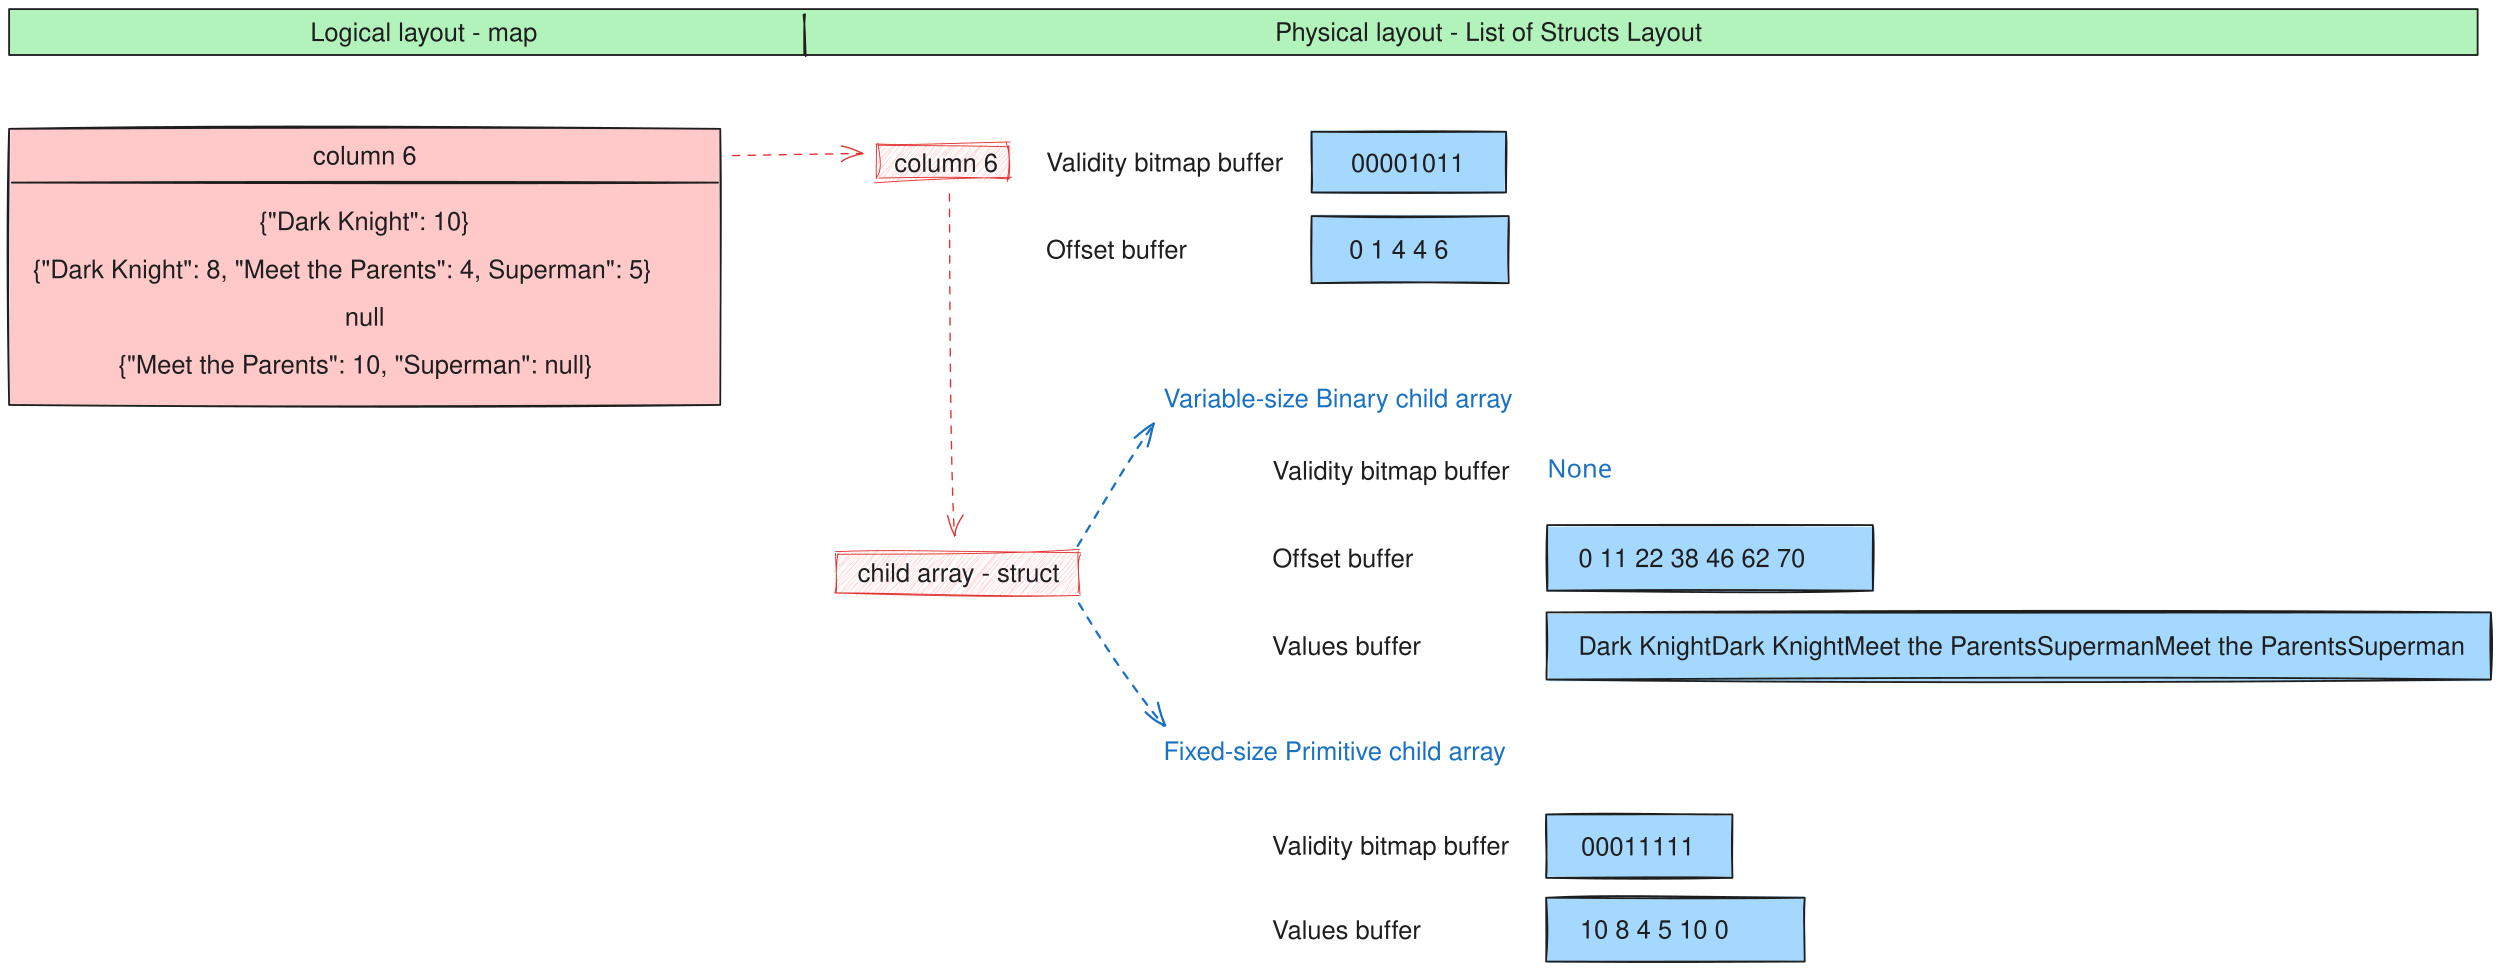
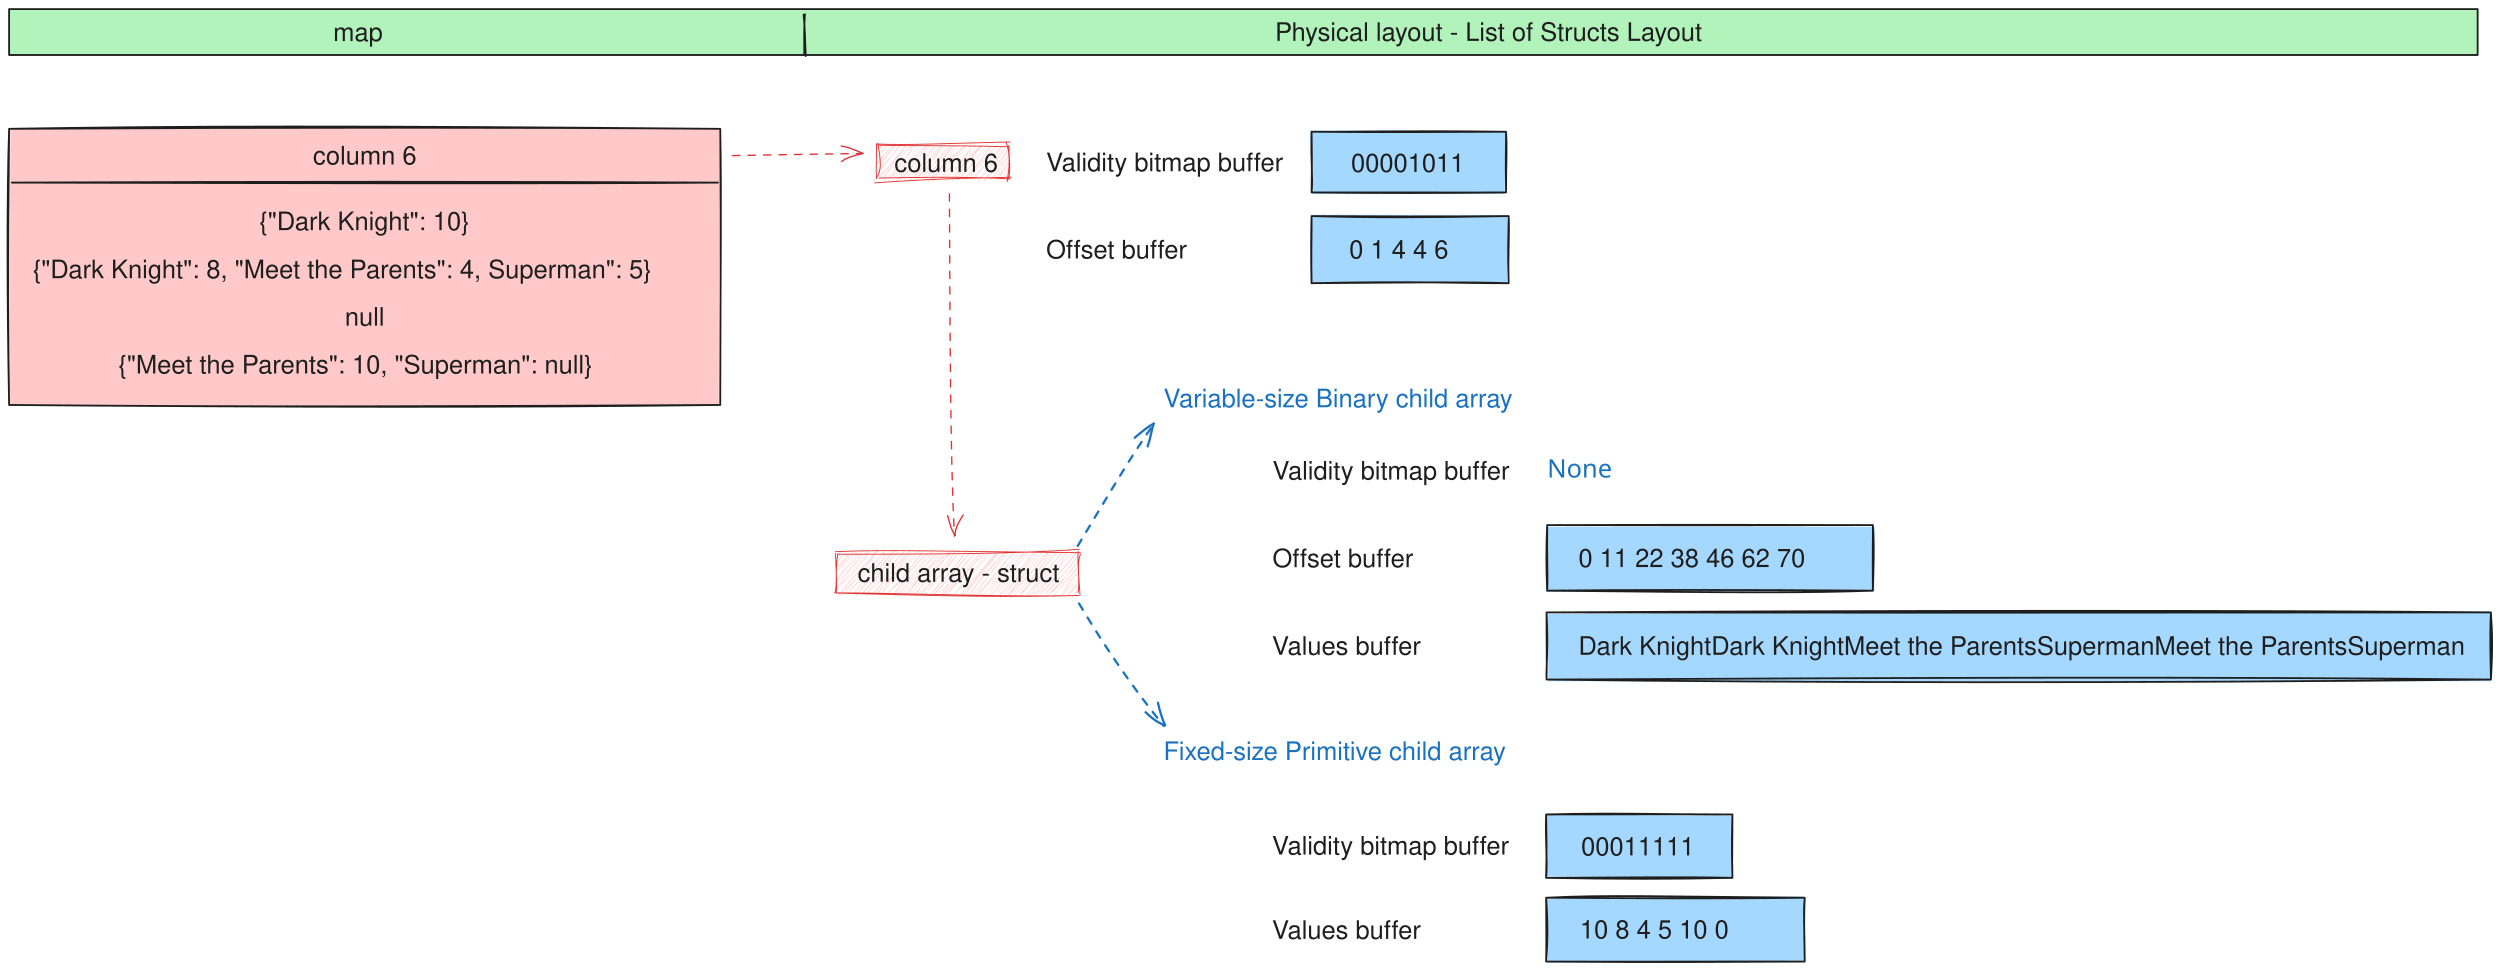
<svg xmlns="http://www.w3.org/2000/svg" version="1.1" viewBox="0 0 2745.173 1065.866" width="2745.173" height="1065.866">
  <defs>
    <style class="style-fonts">
      @font-face {
        font-family: "Virgil";
        src: url("https://excalidraw.com/Virgil.woff2");
      }
      @font-face {
        font-family: "Cascadia";
        src: url("https://excalidraw.com/Cascadia.woff2");
      }
      @font-face {
        font-family: "Assistant";
        src: url("https://excalidraw.com/Assistant-Regular.woff2");
      }
    </style>
  </defs>
  <g stroke-linecap="round" transform="translate(10 141.4817) rotate(0 390.4353 151.5926)">
    <path d="M1.33 -1.19 L779.75 -0.52 L779.26 303.69 L0.45 304.39" stroke="none" stroke-width="0" fill="#ffc9c9" />
    <path d="M0 0 C188.12 -3.2, 377.82 -3.58, 780.87 0 M0 0 C289.4 -1.64, 578.94 -1.66, 780.87 0 M780.87 0 C782.45 79.5, 780.98 157.21, 780.87 303.19 M780.87 0 C781.67 119.15, 781.12 237.46, 780.87 303.19 M780.87 303.19 C521.07 304.62, 261.58 305.7, 0 303.19 M780.87 303.19 C548.07 306.12, 314.71 305.72, 0 303.19 M0 303.19 C-1.02 235.6, -1.74 167.3, 0 0 M0 303.19 C-2.22 187.17, -2.4 71.04, 0 0" stroke="#1e1e1e" stroke-width="2" fill="none" />
  </g>
  <g stroke-linecap="round" transform="translate(10 10) rotate(0 1355.312 25.19432)">
    <path d="M0 0 L2710.62 0 L2710.62 50.39 L0 50.39" stroke="none" stroke-width="0" fill="#b2f2bb" />
    <path d="M0 0 C1035.52 0, 2071.03 0, 2710.62 0 M0 0 C753.72 0, 1507.44 0, 2710.62 0 M2710.62 0 C2710.62 19.37, 2710.62 38.75, 2710.62 50.39 M2710.62 0 C2710.62 16.87, 2710.62 33.74, 2710.62 50.39 M2710.62 50.39 C2039.89 50.39, 1369.15 50.39, 0 50.39 M2710.62 50.39 C1798.77 50.39, 886.92 50.39, 0 50.39 M0 50.39 C0 38.4, 0 26.42, 0 0 M0 50.39 C0 30.74, 0 11.09, 0 0" stroke="#1e1e1e" stroke-width="2" fill="none" />
  </g>
-   <g transform="translate(340.8583 19.34822) rotate(0 125.2891 16.1)">
-     <text x="0" y="25.761" font-family="Helvetica, Segoe UI Emoji" font-size="28px" fill="#1e1e1e" text-anchor="start" style="white-space: pre;" direction="ltr" dominant-baseline="alphabetic">Logical layout - map</text>
+   <g transform="translate(365.8583 19.34822) rotate(0 27.23438 16.1)">
+     <text x="0" y="25.761" font-family="Helvetica, Segoe UI Emoji" font-size="28px" fill="#1e1e1e" text-anchor="start" style="white-space: pre;" direction="ltr" dominant-baseline="alphabetic">map</text>
  </g>
  <g transform="translate(1400.113 19.09432) rotate(0 236.5508 16.1)">
    <text x="0" y="25.761" font-family="Helvetica, Segoe UI Emoji" font-size="28px" fill="#1e1e1e" text-anchor="start" style="white-space: pre;" direction="ltr" dominant-baseline="alphabetic">Physical layout - List of Structs Layout</text>
  </g>
  <g stroke-linecap="round">
    <g transform="translate(13 200.495) rotate(0 387.6915 0)">
      <path d="M0 0 C303.52 0.62, 607.47 1.5, 775.38 0 M0 0 C277.88 -1.16, 554.88 -1.16, 775.38 0" stroke="#1e1e1e" stroke-width="2" fill="none" />
    </g>
  </g>
  <mask />
  <g transform="translate(343.6287 154.8012) rotate(0 56.9 16.1)">
    <text x="0" y="25.761" font-family="Helvetica, Segoe UI Emoji" font-size="28px" fill="#1e1e1e" text-anchor="start" style="white-space: pre;" direction="ltr" dominant-baseline="alphabetic">column 6</text>
  </g>
  <g transform="translate(284.6482 226.9582) rotate(0 115.525 16.1)">
    <text x="0" y="25.761" font-family="Helvetica, Segoe UI Emoji" font-size="28px" fill="#1e1e1e" text-anchor="start" style="white-space: pre;" direction="ltr" dominant-baseline="alphabetic">{"Dark Knight": 10}</text>
  </g>
  <g transform="translate(35.95682 279.7341) rotate(0 339.7917 16.1)">
    <text x="0" y="25.761" font-family="Helvetica, Segoe UI Emoji" font-size="28px" fill="#1e1e1e" text-anchor="start" style="white-space: pre;" direction="ltr" dominant-baseline="alphabetic">{"Dark Knight": 8, "Meet the Parents": 4, Superman": 5}</text>
  </g>
  <g transform="translate(129.9441 384.3157) rotate(0 260.3667 16.1)">
    <text x="0" y="25.761" font-family="Helvetica, Segoe UI Emoji" font-size="28px" fill="#1e1e1e" text-anchor="start" style="white-space: pre;" direction="ltr" dominant-baseline="alphabetic">{"Meet the Parents": 10, "Superman": null}</text>
  </g>
  <g transform="translate(378.6424 331.8632) rotate(0 21.78333 16.1)">
    <text x="0" y="25.761" font-family="Helvetica, Segoe UI Emoji" font-size="28px" fill="#1e1e1e" text-anchor="start" style="white-space: pre;" direction="ltr" dominant-baseline="alphabetic">null</text>
  </g>
  <g stroke-linecap="round" transform="translate(963.6963 159.3495) rotate(0 72.28798 18.98326)">
    <path d="M0 0 C0 0, 0 0, 0 0 M0 0 C0 0, 0 0, 0 0 M0.49 5.63 C-0.44 4.56, 3 4.02, 4.88 0.75 M-0.97 6.14 C1.82 4.55, 2.27 2.67, 4.44 0.78 M1.96 14.65 C0.18 10.94, 5.2 7.25, 7.56 2.7 M1.13 13.31 C2.23 8.86, 8.02 3.35, 10.78 1.18 M-0.7 19.1 C2.19 16.79, 8.01 9.38, 18.39 0.39 M0.41 19.85 C3.12 12.86, 7.11 10.34, 17.25 -0.08 M-3.57 23.76 C5.41 16.93, 12.38 7.47, 21.34 -0.66 M2.26 25.73 C7.63 13.72, 15.51 6.98, 19.35 -1.63 M-1.89 32.17 C11.12 17.64, 13.17 15.35, 25.13 -1.32 M-0.83 28.53 C5.25 24.33, 11.34 16.92, 24.94 0.18 M-3.07 37.38 C13.82 24.31, 27.05 8.02, 31.66 -1.21 M1.37 35.87 C9.41 28.38, 16.19 20.05, 30.67 0.04 M7.19 36.88 C13.67 20.76, 26.1 6.46, 37.51 0.54 M3.24 39.26 C15.63 23.64, 27.49 10.2, 37.05 1.84 M11.99 39.42 C23.47 21.85, 34.21 14.23, 38.69 -0.29 M7.09 40.15 C19.92 27.83, 30.09 15.75, 41.95 0.35 M15.13 35.18 C26.92 24.5, 41.77 13.71, 48.87 1.58 M15.91 39.37 C26.17 25.65, 33.75 15.92, 47.57 -1.03 M19.42 42.29 C31.39 27.19, 46.34 5.27, 56.16 -0.67 M20.36 38.92 C33.13 25.55, 41.9 12.42, 53.99 -0.47 M22.08 38.84 C31.75 32.72, 38.94 20.93, 57.31 -3.37 M26.93 37.15 C34.14 28.79, 42.47 18.81, 58.11 -0.02 M33.01 41.36 C46.09 26.23, 54.33 11.16, 62.53 2.1 M28.98 38.6 C40.87 26.3, 50.49 15.25, 63.21 0.18 M39.52 35.34 C50.79 21.05, 64.63 11.69, 65.67 3.81 M36.22 39.69 C47.58 28.6, 54.11 17, 69.9 -0.34 M40.59 37.73 C54.83 24.36, 65.32 10.91, 73.01 -4.23 M41.7 38.49 C53.49 25.67, 63.62 12.39, 73.66 -0.69 M43.64 35.4 C53.2 26.07, 61.51 21.38, 81.52 0.46 M47.33 36.48 C55.1 29.26, 63.01 20.34, 79.81 -0.81 M50.75 39.73 C58.89 29.42, 69.23 18.46, 83.58 -0.7 M50.86 36.27 C63.07 24.98, 73.39 12.52, 85.01 0.25 M55.43 40.99 C64.63 32.89, 70.38 20.48, 93.23 3.17 M55.42 39.38 C67 29.39, 73.13 20.61, 88.31 -1.9 M60.84 38.96 C68.18 23.29, 85.3 15.07, 94.94 -1.1 M60.47 39.98 C69.82 30.28, 77.28 20.17, 96.58 0.74 M68.59 37.34 C80.39 22.31, 94.53 15.36, 101.87 3.79 M67.31 38.62 C79.22 23.33, 89.93 12.88, 99.53 -1.68 M72.94 34.29 C87.02 28.66, 97.24 14.95, 104.56 -3.93 M74.12 40.04 C87.09 22.55, 99.3 10.86, 107.26 0.89 M81.59 40.91 C90.44 26.24, 94.16 15.34, 113.28 1.42 M77.41 38.82 C90.7 27.88, 98.08 16.79, 113.2 0.15 M85.89 39.79 C92.84 27.53, 99.67 16.87, 114.01 0.26 M83.06 37.23 C91.29 30.46, 96.86 21.85, 114.97 -0.06 M89.64 35.43 C99.66 26.08, 111.44 13.3, 122.05 2.42 M87.77 38.94 C99.62 27.17, 106.56 15.77, 120.68 -1.75 M95.28 36.82 C101.98 29.28, 110.17 22.98, 123.54 1.95 M94.14 38.75 C107.41 24.79, 117.71 9.1, 127.19 1.23 M100.71 35.88 C103.04 30.35, 108.94 21.02, 135.53 -3.64 M100.07 36.35 C110.82 23.31, 124.29 10.26, 132.96 1.67 M101.46 37.98 C112.5 28.53, 125.3 14.56, 136.24 1.11 M105.86 38.11 C114.39 23.7, 127.3 13.69, 137.06 0.76 M110.85 41.22 C114.47 27.91, 128.77 24.06, 141.81 -3.89 M110.95 39.54 C119.1 30.72, 126.55 19, 144.65 1.83 M117.51 39.12 C121.99 28.98, 134.96 22.35, 141.93 7.24 M116.32 39.26 C128.2 24.68, 138.84 9.82, 147.37 3.14 M122.85 39.43 C131.81 28.95, 138.33 17.61, 149.18 7.57 M118.65 37.1 C124.59 32.16, 130.98 24.91, 145.45 10.33 M129.26 35.33 C135.04 33.7, 139.73 23, 147.92 16.85 M127.26 36.48 C130.87 31.38, 136.13 27.66, 145.28 15.16 M134.27 35.97 C132.89 30.89, 139.22 26.14, 145.82 18.54 M131.05 38.27 C134.51 35.4, 135.33 32.47, 143.79 19.8 M135.78 37.3 C140.84 32.55, 142.09 28.07, 142.69 25.67 M136.25 38.27 C139.83 34.81, 142.03 33.51, 144.82 28.43 M141.14 37.26 C142.84 38.21, 143.16 35.1, 145.09 34.85 M141.23 38.18 C143.18 37.29, 144.42 35.54, 146.02 34" stroke="#ffc9c9" stroke-width="0.5" fill="none" />
    <path d="M-1.94 -1.22 C38.48 0.25, 68.16 -1.77, 145.59 -3.47 M1.17 0.13 C33.15 1.01, 69.98 -0.08, 144.86 1.84 M141.1 -2.98 C146.3 10.33, 144.34 26.81, 142.23 40.15 M144.03 0.53 C144.22 15.34, 146.6 27.92, 143.46 37.45 M146.99 35.27 C111.32 36.36, 79.88 35.63, -3.42 41.44 M145.58 37.08 C93.47 34.27, 42.36 35.46, 1.32 36.15 M-1.01 34.94 C3.99 29.62, 4.05 17.97, 0.15 -2.11 M-1.28 36.8 C-1.86 29.79, -1.34 23.28, -1.16 -1.05" stroke="#e03131" stroke-width="1" fill="none" />
  </g>
  <g transform="translate(982.0454 162.9312) rotate(0 56.9 16.1)">
    <text x="0" y="25.761" font-family="Helvetica, Segoe UI Emoji" font-size="28px" fill="#1e1e1e" text-anchor="start" style="white-space: pre;" direction="ltr" dominant-baseline="alphabetic">column 6</text>
  </g>
  <g transform="translate(1148.703 258.036) rotate(0 76.90833 16.1)">
    <text x="0" y="25.761" font-family="Helvetica, Segoe UI Emoji" font-size="28px" fill="#1e1e1e" text-anchor="start" style="white-space: pre;" direction="ltr" dominant-baseline="alphabetic">Offset buffer</text>
  </g>
  <g transform="translate(1148.703 162.2328) rotate(0 130.0333 16.1)">
    <text x="0" y="25.761" font-family="Helvetica, Segoe UI Emoji" font-size="28px" fill="#1e1e1e" text-anchor="start" style="white-space: pre;" direction="ltr" dominant-baseline="alphabetic">Validity bitmap buffer</text>
  </g>
  <g stroke-linecap="round">
    <g transform="translate(883.6522 15.44847) rotate(0 0 22.21342)">
      <path d="M-1.28 0.66 C0.14 14.02, 0.24 24.73, 1.06 46.15 M0.26 0.15 C-0.82 12.38, -0.68 26.91, -0.51 44.34" stroke="#1e1e1e" stroke-width="2" fill="none" />
    </g>
  </g>
  <mask />
  <g stroke-linecap="round" transform="translate(1440.213 144.6621) rotate(0 106.7489 33.3193)">
    <path d="M-1.52 -1.35 L212.58 -0.51 L211.99 68.38 L0.08 68.41" stroke="none" stroke-width="0" fill="#a5d8ff" />
    <path d="M0 0 C45.53 0.41, 91.12 -1.47, 213.5 0 M0 0 C75.49 0.84, 150.95 0.16, 213.5 0 M213.5 0 C213.73 13.06, 212.75 29.19, 213.5 66.64 M213.5 0 C214.78 16.74, 213.59 32.45, 213.5 66.64 M213.5 66.64 C159.59 66.91, 107.32 66.48, 0 66.64 M213.5 66.64 C143.46 67.44, 74.1 67.51, 0 66.64 M0 66.64 C1.71 50.36, -0.91 37.6, 0 0 M0 66.64 C0.34 49.42, 0.49 31.67, 0 0" stroke="#1e1e1e" stroke-width="2" fill="none" />
  </g>
  <g transform="translate(1483.502 163.0604) rotate(0 62.26667 16.1)">
    <text x="0" y="25.761" font-family="Helvetica, Segoe UI Emoji" font-size="28px" fill="#1e1e1e" text-anchor="start" style="white-space: pre;" direction="ltr" dominant-baseline="alphabetic">00001011</text>
  </g>
  <g stroke-linecap="round" transform="translate(918.1885 605.8988) rotate(0 133.3848 23.26222)">
    <path d="M0 0 C0 0, 0 0, 0 0 M0 0 C0 0, 0 0, 0 0 M-0.58 5.52 C0.13 3.95, 2.84 2.36, 6.35 -1.21 M0.05 6.6 C1.55 3.54, 4.07 2.23, 4.27 0.3 M1.23 14.37 C1.28 8.16, 9.98 0.35, 12.19 2.25 M1.03 12.82 C2.49 9.74, 6.12 4.68, 10.13 1.13 M-1.08 15.75 C8.54 15.96, 9.11 6.77, 15.67 2.39 M0.03 18.2 C2.17 14.87, 6.03 12.91, 15.76 -1.46 M-2.44 22 C10.84 10.78, 13.52 5.31, 19.21 0.13 M-1.48 22.4 C7.14 17.14, 9.86 10.05, 22.67 0.58 M1.49 30.6 C7.5 20.12, 13.92 17.68, 25.92 3.01 M0.76 32.25 C5.39 23.15, 11.43 15.02, 25.56 1 M0.52 39.13 C13.84 19.73, 24.93 10.8, 28.45 -1.57 M-2.04 35.47 C10.12 23.72, 24.39 11.03, 33.33 -0.63 M-0.24 40.61 C10.5 32.09, 21.75 23.16, 35.6 0.77 M-1.17 42.98 C15.39 24.44, 27.26 10.56, 36.02 -0.8 M3.11 48.04 C9.33 35.87, 18.36 30.07, 45.13 -2.18 M1.78 48.56 C16.5 32.63, 28.44 17.44, 42.24 1.61 M6.1 45.34 C23.39 29.68, 32.99 16.28, 45.93 -2.62 M8.53 47.15 C16.07 35.13, 29.51 20.98, 46.2 -0.87 M13.45 42.67 C27.7 32.24, 38.72 13, 54.85 -2.35 M14.43 45.35 C21.95 36.28, 28.28 25.82, 53.24 1.45 M20.5 46.15 C36.59 29.13, 48.31 14.03, 54.87 1.82 M18.61 46.43 C32.32 28.58, 47.77 11.79, 58.78 1.15 M21.99 48.81 C31.43 34.06, 42.71 27.44, 63.94 -3.49 M21.55 48.52 C40.42 26.34, 57.16 9.28, 61.83 -0.55 M30.35 45.16 C40.08 33.87, 51.71 19.75, 65.14 -1.69 M28.11 46.41 C40.45 32.47, 49.89 19.77, 68.04 -0.01 M32.43 49.66 C43.44 28.51, 60.16 12.98, 75.5 0.25 M32.95 45.29 C45.46 37.44, 52.88 24.83, 75.12 -1.47 M39.74 47.23 C55.24 31.77, 64.88 13.87, 76.2 2.33 M39.64 46.51 C50.29 33.56, 60.88 22.22, 79.91 0.75 M45.24 43.71 C58.89 34.11, 67.8 18.91, 81.36 -2.03 M46.05 45.28 C53.77 36.33, 65.92 21.27, 83.84 -0.03 M49.52 48.44 C56.66 32.82, 61.73 26.53, 92.26 -3.41 M47.44 48.51 C59.78 34.84, 70.39 21.76, 91.94 -1.08 M57.63 44.68 C64.46 38.34, 73.56 28.24, 94.12 2.02 M53.9 48.46 C69.92 31.98, 82.87 17.47, 94.36 -0.55 M57.27 44.16 C73.44 32.07, 78.32 21.78, 98.3 3.07 M61.37 48.59 C73.6 31.11, 83.69 19.35, 101.31 0.35 M62.92 50.29 C82.63 31.04, 96.62 10.98, 107.11 -0.01 M64.51 45.96 C79.18 29.64, 96.13 10.76, 104.65 -0.98 M73.34 44.97 C83.57 38.44, 90.42 22.44, 108.02 2.99 M70.92 45.29 C85.21 28.92, 99.49 11.43, 112.82 1.28 M77.12 47.27 C87.68 30.92, 97.85 20.03, 117.77 3.49 M75.49 48.98 C87.83 32.31, 102.82 17.16, 115.69 -0.15 M80.8 44.72 C87.9 32.93, 96.16 21.59, 123.9 0.83 M81.2 47.54 C96.03 29.51, 109.15 16.97, 122.88 0.32 M87.06 47.83 C94.83 32.82, 112.26 14.23, 130.26 -2.9 M86.12 45.4 C98.88 34.01, 111.22 19.08, 126.01 -0.78 M91.51 44.52 C108.03 33.54, 121.69 18.19, 129.14 0.3 M92.94 46.63 C100.64 36.48, 110.04 27.75, 131.55 -1.56 M92.94 46.69 C113.13 30.25, 126.71 11.78, 135.5 -1.07 M95.94 48.7 C111.16 31.73, 121.01 16.19, 135.82 -0.94 M106.06 44.7 C116.57 32.66, 135.23 11.84, 143.71 -3.61 M102.51 48.22 C118.11 28.68, 132.98 15.84, 142.5 -0.99 M107.73 45.84 C118.99 34.18, 134.9 16.95, 145.83 1.57 M108.13 46.73 C122.24 31.65, 135.68 11.52, 149.61 -1.09 M113.77 44.87 C122.35 37.48, 132.51 25.78, 152.32 -0.7 M113.89 48.37 C127.62 29.48, 145.19 9.77, 155.02 -0.25 M117.14 46.5 C137.46 30.63, 146.52 16.56, 162.34 -3.12 M117.49 45.72 C134.42 30.03, 148.17 10, 159.48 0.7 M124.75 43.88 C138.01 28.88, 144.64 21.78, 160.45 2.52 M122.7 45.49 C133.36 32.03, 143.86 20.88, 164.05 0.78 M127.65 49.13 C142.69 32.77, 151.5 18.85, 166.88 -0.06 M130.43 46.29 C138.52 33.86, 152.61 23.04, 169.18 0.71 M137.83 47.81 C146 38.34, 155.31 26.5, 178.3 -1.23 M136.17 48.37 C148.03 32.68, 159.67 20.82, 176.14 0.58 M142.45 45.46 C153.38 32.21, 167.79 16.62, 178.04 1.12 M141.01 47.41 C154.25 27.37, 169.12 11.09, 178.06 1.63 M148.6 46.03 C154.19 34.27, 165.23 24.34, 188.85 -3.98 M145.15 48.2 C154.7 33.36, 166.06 21.35, 185.45 0 M153.53 50.46 C159.29 33.05, 175.39 18.77, 187.15 -2 M150.9 46.45 C161.02 34.21, 173.7 19.18, 189.12 0.49 M157.4 43.13 C173.31 27.02, 185.22 10.51, 195.79 1.49 M156.15 46.51 C169.18 33.75, 178.22 17.03, 197.78 -1.72 M157.58 46.36 C170.6 28.8, 190.09 15.14, 198.3 3.43 M161.4 47.13 C175.94 30.06, 189.37 13.42, 200.96 0.71 M169.33 42.94 C174.19 29.63, 193.03 19.87, 207.61 -2.34 M167.27 47.22 C175.65 37.71, 184.25 23.81, 206.56 1.02 M172.09 46.63 C180.59 32.38, 194 15.87, 212.33 -2.49 M169.44 47.57 C181.4 38.86, 188.66 25.43, 211.82 0.09 M178.22 48.59 C193.21 32.4, 207.73 11.98, 221.51 -1.75 M176.24 44.63 C187.07 34.74, 197.98 24.29, 216.84 0.21 M179.25 47.98 C195.3 36.27, 205.26 19.48, 218.84 -0.4 M183.56 48.24 C193.76 36.61, 203.36 23.87, 223.56 -1.2 M190 47.15 C203.02 27.61, 215.89 15.7, 231.46 0.22 M187.77 48.16 C202.61 30.48, 216.41 8.82, 229.29 -1.8 M190.05 46.4 C207.8 28.58, 220.36 19.7, 236.17 -3.73 M191.94 48.01 C206.82 30.98, 219.05 16.95, 233.67 -0.61 M201.33 46.73 C211.76 36.8, 221.82 19.13, 235.52 0.57 M196.16 47.35 C208.48 35.08, 219.02 23.84, 239.55 0.48 M204.19 45.1 C219.47 24.71, 235.28 7.75, 247.39 -2.61 M202.37 48.1 C213.38 34.35, 225.12 24.04, 243.26 -1.24 M211.64 48.93 C226.29 31.98, 237.52 13.34, 246.47 1.25 M209.37 48.37 C223.64 28.68, 236.88 13.14, 248.86 0.66 M210.13 46.56 C220.87 33.67, 234.19 26.72, 256.36 -3.94 M214.28 48.13 C228.91 31.99, 238.59 18.49, 253.06 0.23 M217.77 45.84 C235.48 34.5, 246.86 12.81, 255.85 -2.27 M219.62 47.02 C232.75 29.05, 249.94 8.46, 260.12 0.95 M225.1 44.51 C237.42 35.35, 251.98 13.99, 263.66 0.61 M222.73 46.07 C235.21 33.07, 247.23 24.07, 263.44 1.45 M229.32 44.81 C246.69 27.57, 259.11 15.5, 266.03 3.02 M230.79 45.46 C238.71 36.81, 248.96 25.95, 265.87 4.26 M231.05 47.9 C249.78 31.83, 258.17 19.23, 266.1 12.46 M234.37 46.28 C246.13 34.42, 257.13 23.2, 265.85 8.29 M236.61 44.43 C245.86 35.71, 253.08 32.3, 265.45 16.36 M238.36 48.25 C251.04 35.05, 261.77 23.01, 267.66 14.83 M246.71 48.97 C254.52 42.85, 254.19 35.35, 264.34 22.91 M247.51 47.5 C252.81 38.79, 257.36 28.67, 266.47 23.61 M250.74 50.57 C258.65 40.77, 264.68 35.49, 267.81 29.94 M249.44 46.3 C253.72 40.84, 257.64 37, 267.13 28.98 M255.65 47.1 C257.23 45.26, 262.3 38.9, 267.22 35.48 M256.12 46.79 C259.27 42.91, 264.47 38.75, 266.64 33.92 M262.31 45.75 C263.11 43.94, 262.89 44.83, 268.29 40.97 M261.96 47.83 C262.99 44.69, 264.6 43.18, 267.4 40.17" stroke="#ffc9c9" stroke-width="0.5" fill="none" />
    <path d="M1.67 2.71 C95.54 2.51, 194.1 2.87, 267.23 -2.8 M-0.8 -0.14 C57.7 -2.62, 114.63 -0.39, 268.21 1.02 M268.34 2.67 C264.64 10.44, 265.98 22.15, 267.78 47.42 M265.64 -0.6 C264.65 15.05, 267.88 34.66, 265.51 45.05 M264.31 48.12 C172.78 49.67, 77.07 45.19, -2.12 45.08 M266.83 47.92 C192.29 50.24, 119.35 48.61, 0.29 45.34 M-1.14 44.12 C1.57 33.21, -1.56 22.47, 1.86 2.01 M0.12 44.68 C0.79 37.06, 0.19 22.51, -0.72 1.73" stroke="#e03131" stroke-width="1" fill="none" />
  </g>
  <g transform="translate(941.7295 613.061) rotate(0 110.8333 16.1)">
    <text x="0" y="25.761" font-family="Helvetica, Segoe UI Emoji" font-size="28px" fill="#1e1e1e" text-anchor="start" style="white-space: pre;" direction="ltr" dominant-baseline="alphabetic">child array - struct</text>
  </g>
  <g stroke-linecap="round">
    <g transform="translate(1040.313 212.2312) rotate(0 3.361787 188.8805)">
      <path d="M2.23 0.62 C2.87 143.68, 3.02 289.86, 7.7 376.53" stroke="#e03131" stroke-width="1.5" fill="none" stroke-dasharray="8 9" />
    </g>
    <g transform="translate(1040.313 212.2312) rotate(0 3.361787 188.8805)">
      <path d="M0.2 353.86 C2.25 360.51, 3.83 369.74, 8.51 375.52" stroke="#e03131" stroke-width="1.5" fill="none" />
    </g>
    <g transform="translate(1040.313 212.2312) rotate(0 3.361787 188.8805)">
      <path d="M17.29 353.28 C12.75 360.18, 7.73 369.64, 8.51 375.52" stroke="#e03131" stroke-width="1.5" fill="none" />
    </g>
  </g>
  <mask />
  <g stroke-linecap="round" transform="translate(1440.213 237.275) rotate(0 108.2082 36.86105)">
    <path d="M0.36 -1.51 L215.14 -1.16 L214.69 73.15 L-1.2 74.24" stroke="none" stroke-width="0" fill="#a5d8ff" />
    <path d="M0 0 C68.97 0.38, 141.68 0.79, 216.42 0 M0 0 C63.55 1.83, 126.93 1.67, 216.42 0 M216.42 0 C217.4 21.43, 215.42 39.07, 216.42 73.72 M216.42 0 C216.05 20.8, 215.15 40.03, 216.42 73.72 M216.42 73.72 C162.22 73.83, 111.99 71.22, 0 73.72 M216.42 73.72 C167.71 72.2, 119.01 72.72, 0 73.72 M0 73.72 C-0.67 45.83, 0.17 18.26, 0 0 M0 73.72 C-0.78 45.24, -0.55 15.68, 0 0" stroke="#1e1e1e" stroke-width="2" fill="none" />
  </g>
  <g transform="translate(1481.497 258.036) rotate(0 70.05 16.1)">
    <text x="0" y="25.761" font-family="Helvetica, Segoe UI Emoji" font-size="28px" fill="#1e1e1e" text-anchor="start" style="white-space: pre;" direction="ltr" dominant-baseline="alphabetic">0  1  4  4  6</text>
  </g>
  <g stroke-linecap="round">
    <g transform="translate(803.6295 171.5895) rotate(0 72.19628 -1.371923)">
      <path d="M0.8 -0.71 C24.86 -1.3, 119.95 -2.77, 143.72 -3.06" stroke="#e03131" stroke-width="1.5" fill="none" stroke-dasharray="8 9" />
    </g>
    <g transform="translate(803.6295 171.5895) rotate(0 72.19628 -1.371923)">
      <path d="M120.35 5.83 C124.91 2.35, 131.37 -0.34, 143.72 -3.06" stroke="#e03131" stroke-width="1.5" fill="none" />
    </g>
    <g transform="translate(803.6295 171.5895) rotate(0 72.19628 -1.371923)">
      <path d="M120.11 -11.27 C124.8 -10.52, 131.31 -8.97, 143.72 -3.06" stroke="#e03131" stroke-width="1.5" fill="none" />
    </g>
  </g>
  <mask />
  <g stroke-linecap="round">
    <g transform="translate(1187.238 595.4955) rotate(0 41.65624 -66.96951)">
      <path d="M-3.8 3.92 C26.49 -46.13, 52.8 -92.15, 80.87 -131.54" stroke="#1971c2" stroke-width="2.5" fill="none" stroke-dasharray="8 10" />
    </g>
    <g transform="translate(1187.238 595.4955) rotate(0 41.65624 -66.96951)">
      <path d="M72.98 -105.31 C76.63 -116.11, 77.3 -124.18, 79.65 -130.35" stroke="#1971c2" stroke-width="2.5" fill="none" />
    </g>
    <g transform="translate(1187.238 595.4955) rotate(0 41.65624 -66.96951)">
      <path d="M58.78 -114.84 C67.48 -122.17, 73.13 -126.91, 79.65 -130.35" stroke="#1971c2" stroke-width="2.5" fill="none" />
    </g>
  </g>
  <mask />
  <g transform="translate(1277.606 421.4593) rotate(0 191.65 16.1)">
    <text x="0" y="25.761" font-family="Helvetica, Segoe UI Emoji" font-size="28px" fill="#1971c2" text-anchor="start" style="white-space: pre;" direction="ltr" dominant-baseline="alphabetic">Variable-size Binary child array</text>
  </g>
  <g transform="translate(1277.606 808.7761) rotate(0 187.9583 16.1)">
    <text x="0" y="25.761" font-family="Helvetica, Segoe UI Emoji" font-size="28px" fill="#1971c2" text-anchor="start" style="white-space: pre;" direction="ltr" dominant-baseline="alphabetic">Fixed-size Primitive child array</text>
  </g>
  <g stroke-linecap="round">
    <g transform="translate(1182.673 666.1464) rotate(0 46.1433 66.36117)">
      <path d="M2.21 -3.43 C28.49 40.58, 57.87 84.91, 95.26 131.04" stroke="#1971c2" stroke-width="2.5" fill="none" stroke-dasharray="8 10" />
    </g>
    <g transform="translate(1182.673 666.1464) rotate(0 46.1433 66.36117)">
      <path d="M75.25 115.93 C81.71 122.07, 88.61 127.77, 96.74 130.2" stroke="#1971c2" stroke-width="2.5" fill="none" />
    </g>
    <g transform="translate(1182.673 666.1464) rotate(0 46.1433 66.36117)">
      <path d="M88.8 105.5 C90.95 115, 93.64 123.94, 96.74 130.2" stroke="#1971c2" stroke-width="2.5" fill="none" />
    </g>
  </g>
  <mask />
  <g transform="translate(1396.74 693.2392) rotate(0 81.60833 16.1)">
    <text x="0" y="25.761" font-family="Helvetica, Segoe UI Emoji" font-size="28px" fill="#1e1e1e" text-anchor="start" style="white-space: pre;" direction="ltr" dominant-baseline="alphabetic">Values buffer</text>
  </g>
  <g transform="translate(1397.248 597.038) rotate(0 76.90833 16.1)">
    <text x="0" y="25.761" font-family="Helvetica, Segoe UI Emoji" font-size="28px" fill="#1e1e1e" text-anchor="start" style="white-space: pre;" direction="ltr" dominant-baseline="alphabetic">Offset buffer</text>
  </g>
  <g transform="translate(1397.248 500.8368) rotate(0 130.0333 16.1)">
    <text x="0" y="25.761" font-family="Helvetica, Segoe UI Emoji" font-size="28px" fill="#1e1e1e" text-anchor="start" style="white-space: pre;" direction="ltr" dominant-baseline="alphabetic">Validity bitmap buffer</text>
  </g>
  <g stroke-linecap="round" transform="translate(1698.233 672.4782) rotate(0 518.4699 36.86105)">
    <path d="M1.27 1.65 L1035.79 -0.95 L1037.2 75.5 L2 75.61" stroke="none" stroke-width="0" fill="#a5d8ff" />
    <path d="M0 0 C386.94 -2.16, 774.59 -2.45, 1036.94 0 M0 0 C302.51 0.45, 604.08 0.36, 1036.94 0 M1036.94 0 C1038.48 22.41, 1038.97 40.82, 1036.94 73.72 M1036.94 0 C1035.69 25.63, 1036.58 53.4, 1036.94 73.72 M1036.94 73.72 C716.6 70.27, 395.4 71.81, 0 73.72 M1036.94 73.72 C654.47 77.85, 271.57 77.38, 0 73.72 M0 73.72 C-0.73 59.54, 2.19 44.24, 0 0 M0 73.72 C0.53 53.12, -0.12 33.72, 0 0" stroke="#1e1e1e" stroke-width="2" fill="none" />
  </g>
  <g transform="translate(1733.242 693.2392) rotate(0 486.6833 16.1)">
    <text x="0" y="25.761" font-family="Helvetica, Segoe UI Emoji" font-size="28px" fill="#1e1e1e" text-anchor="start" style="white-space: pre;" direction="ltr" dominant-baseline="alphabetic">Dark KnightDark KnightMeet the ParentsSupermanMeet the ParentsSuperman</text>
  </g>
  <g stroke-linecap="round" transform="translate(1698.91 576.5921) rotate(0 178.8076 35.99073)">
    <path d="M0.26 1.78 L359.61 1.89 L359.24 72.96 L-1.4 73.38" stroke="none" stroke-width="0" fill="#a5d8ff" />
    <path d="M0 0 C142.18 -0.46, 284.47 -0.26, 357.62 0 M0 0 C115.78 0.28, 231.26 0.38, 357.62 0 M357.62 0 C359.43 24.63, 358.04 51.22, 357.62 71.98 M357.62 0 C357.88 14.22, 357.14 30.75, 357.62 71.98 M357.62 71.98 C286.85 74.57, 215.47 74.3, 0 71.98 M357.62 71.98 C215.21 70.91, 73.8 71.03, 0 71.98 M0 71.98 C-1.14 47.44, -1.15 24.59, 0 0 M0 71.98 C0.85 55.86, -0.36 37.62, 0 0" stroke="#1e1e1e" stroke-width="2" fill="none" />
  </g>
  <g transform="translate(1396.74 1005.192) rotate(0 81.60833 16.1)">
    <text x="0" y="25.761" font-family="Helvetica, Segoe UI Emoji" font-size="28px" fill="#1e1e1e" text-anchor="start" style="white-space: pre;" direction="ltr" dominant-baseline="alphabetic">Values buffer</text>
  </g>
  <g transform="translate(1396.74 912.607) rotate(0 130.0333 16.1)">
    <text x="0" y="25.761" font-family="Helvetica, Segoe UI Emoji" font-size="28px" fill="#1e1e1e" text-anchor="start" style="white-space: pre;" direction="ltr" dominant-baseline="alphabetic">Validity bitmap buffer</text>
  </g>
  <g stroke-linecap="round" transform="translate(1697.758 894.3333) rotate(0 102.2857 34.80312)">
    <path d="M0.95 0 L205.08 1.3 L204.37 70.29 L-1.28 68.13" stroke="none" stroke-width="0" fill="#a5d8ff" />
    <path d="M0 0 C80.39 -2.32, 160.49 0.66, 204.57 0 M0 0 C73.47 0.13, 146.8 -0.56, 204.57 0 M204.57 0 C204.73 20.81, 203.88 45.48, 204.57 69.61 M204.57 0 C204.32 14.21, 203.37 29.4, 204.57 69.61 M204.57 69.61 C151.06 68.39, 100.44 69.16, 0 69.61 M204.57 69.61 C141.69 71.01, 78.17 71.01, 0 69.61 M0 69.61 C1.83 50.42, -1.12 31.19, 0 0 M0 69.61 C0.84 44.39, 0.35 20.31, 0 0" stroke="#1e1e1e" stroke-width="2" fill="none" />
  </g>
  <g transform="translate(1736.151 913.5547) rotate(0 62.26667 16.1)">
    <text x="0" y="25.761" font-family="Helvetica, Segoe UI Emoji" font-size="28px" fill="#1e1e1e" text-anchor="start" style="white-space: pre;" direction="ltr" dominant-baseline="alphabetic">00011111</text>
  </g>
  <g stroke-linecap="round" transform="translate(1697.758 985.7812) rotate(0 141.9778 35.04221)">
    <path d="M-0.2 0.69 L282.68 -1.48 L283.42 70.34 L1.74 71.29" stroke="none" stroke-width="0" fill="#a5d8ff" />
    <path d="M0 0 C64.7 -3.4, 127.76 -1.27, 283.96 0 M0 0 C93.47 0.45, 185.88 1.33, 283.96 0 M283.96 0 C282.21 14.42, 283.77 32.83, 283.96 70.08 M283.96 0 C283.1 16.41, 283.21 30.83, 283.96 70.08 M283.96 70.08 C209.37 70.28, 135.79 71.17, 0 70.08 M283.96 70.08 C203.97 69.81, 123.68 70.42, 0 70.08 M0 70.08 C1.49 49.68, 2.21 31.87, 0 0 M0 70.08 C0.4 51.66, 0.18 33.89, 0 0" stroke="#1e1e1e" stroke-width="2" fill="none" />
  </g>
  <g transform="translate(1734.85 1004.723) rotate(0 101.1833 16.1)">
    <text x="0" y="25.761" font-family="Helvetica, Segoe UI Emoji" font-size="28px" fill="#1e1e1e" text-anchor="start" style="white-space: pre;" direction="ltr" dominant-baseline="alphabetic">10  8  4  5  10  0</text>
  </g>
  <g transform="translate(1698.91 499.8238) rotate(0 30.975 17.5)">
    <text x="0" y="24.528" font-family="Virgil, Segoe UI Emoji" font-size="28px" fill="#1971c2" text-anchor="start" style="white-space: pre;" direction="ltr" dominant-baseline="alphabetic">None</text>
  </g>
  <g transform="translate(1733.242 596.9291) rotate(0 147.8833 16.1)">
    <text x="0" y="25.761" font-family="Helvetica, Segoe UI Emoji" font-size="28px" fill="#1e1e1e" text-anchor="start" style="white-space: pre;" direction="ltr" dominant-baseline="alphabetic">0  11  22  38  46  62  70</text>
  </g>
</svg>
